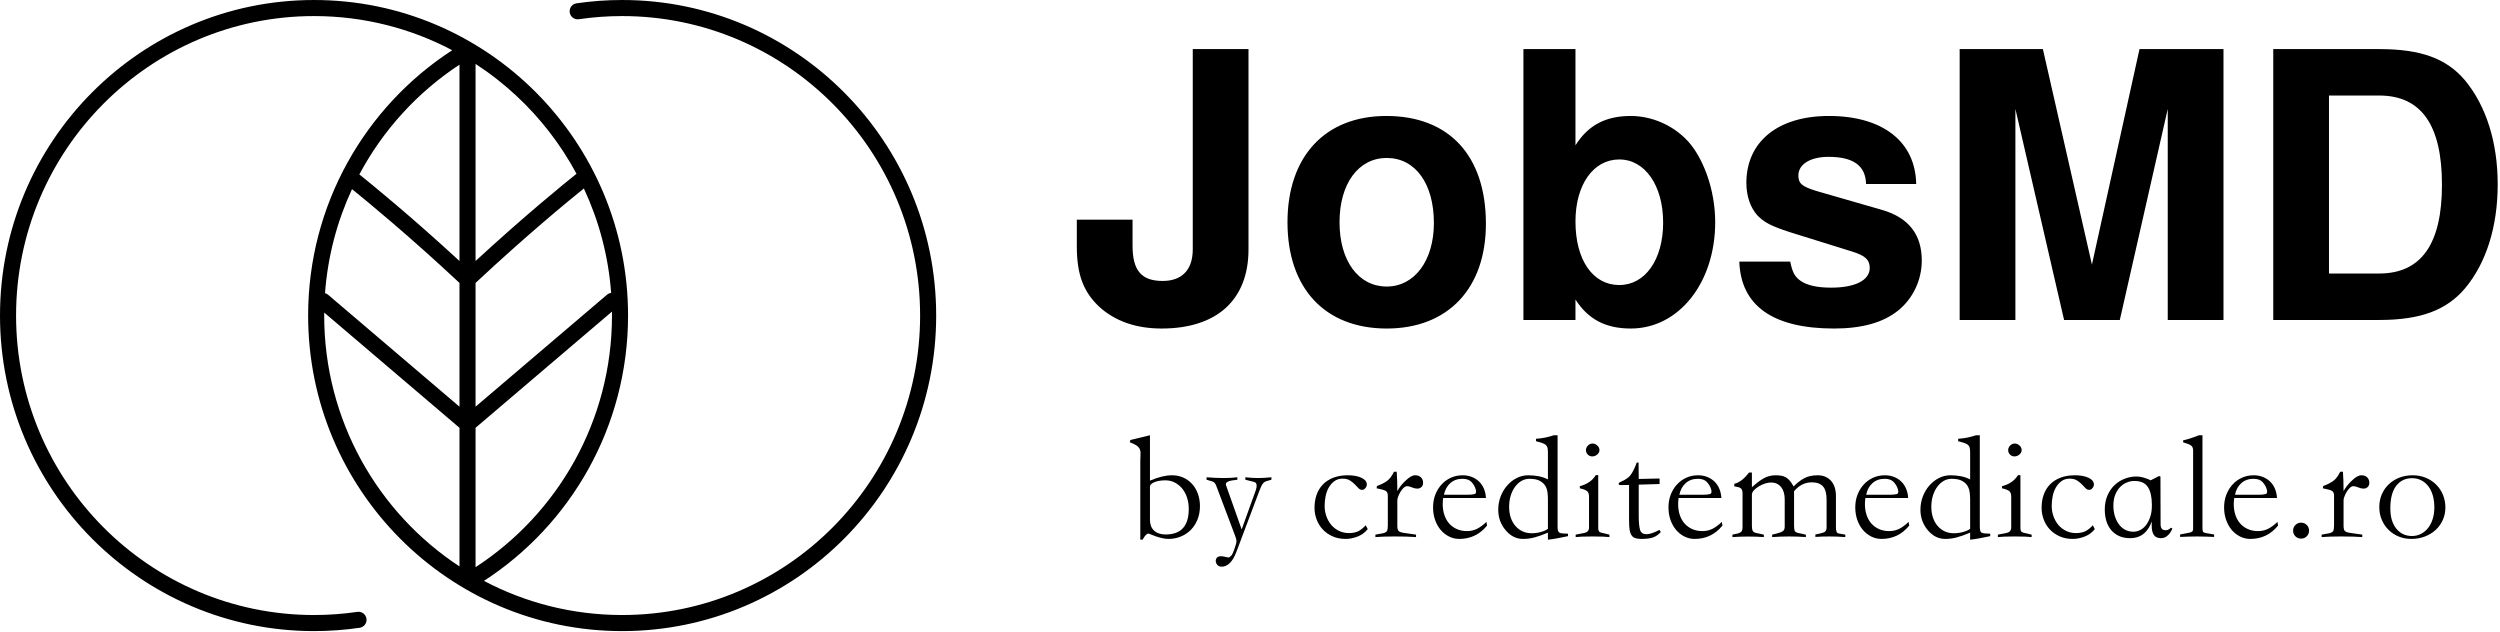
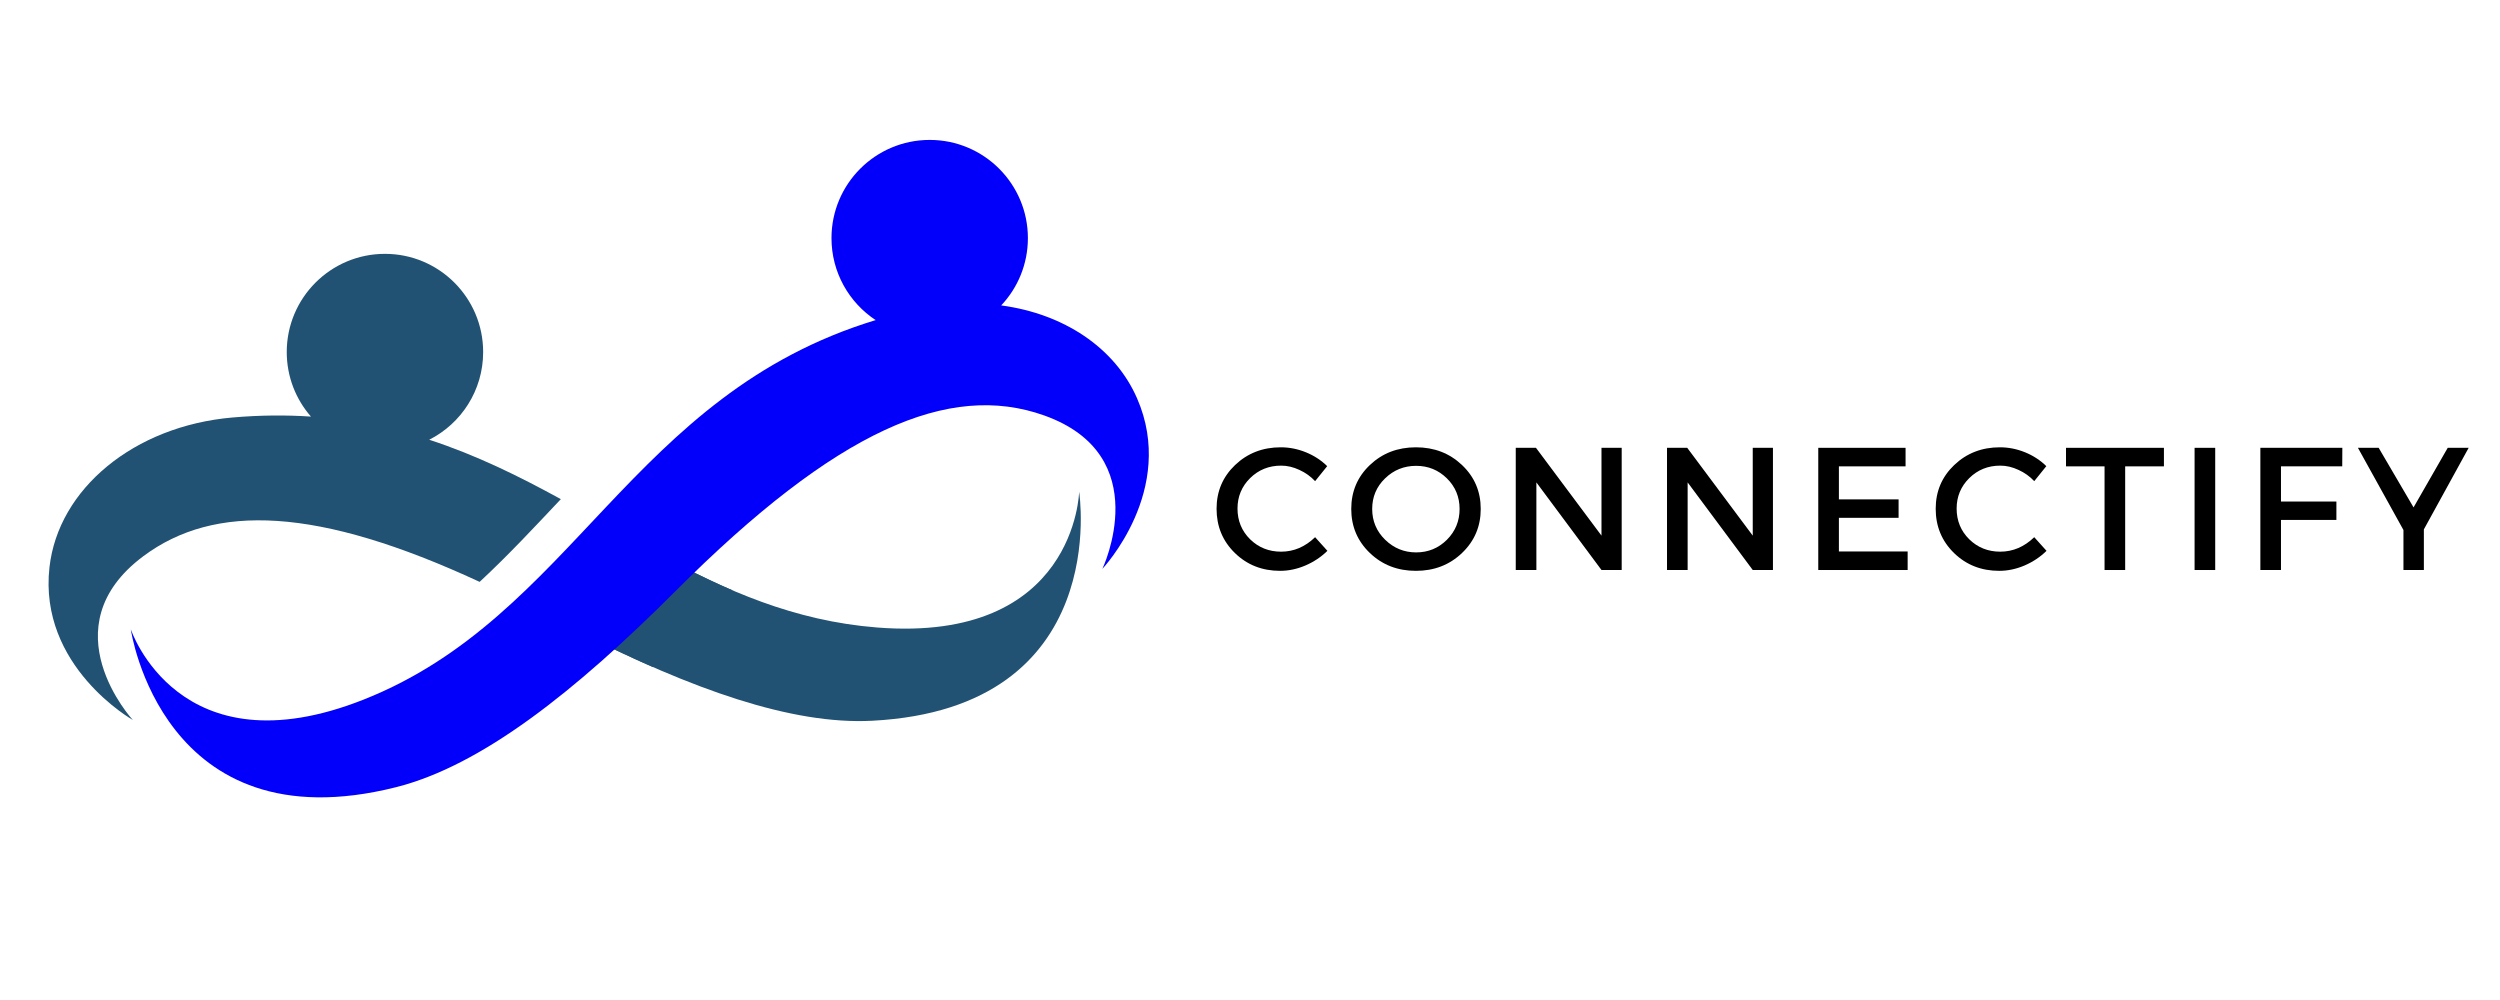
- <svg xmlns="http://www.w3.org/2000/svg" width="100%" height="100%" viewBox="0 0 2399 606" version="1.1" xml:space="preserve" style="fill-rule:evenodd;clip-rule:evenodd;stroke-linejoin:round;stroke-miterlimit:2;">
-   <g transform="matrix(1,0,0,1,-7225.31,-2472.03)">
-     <g transform="matrix(1,0,0,1,-0.845144,0)">
-       <g transform="matrix(1,0,0,1,7090.34,617.803)">
-         <g transform="matrix(1.23377,0,0,1.23377,-482.636,1373.13)">
-           <path d="M853.001,428.996C785.594,472.699 740.928,548.832 740.928,635.367C740.928,770.829 850.378,880.791 985.17,880.791C1119.96,880.791 1229.41,770.829 1229.41,635.367C1229.41,499.906 1119.96,389.944 985.17,389.944C973.11,389.944 961.253,390.825 949.659,392.525C946.246,393.026 943.881,396.203 944.382,399.616C944.882,403.029 948.06,405.393 951.473,404.893C962.475,403.279 973.726,402.444 985.17,402.444C1113.08,402.444 1216.91,506.822 1216.91,635.367C1216.91,763.913 1113.08,868.291 985.17,868.291C946.388,868.291 909.819,858.695 877.685,841.739C945.092,798.036 989.758,721.903 989.758,635.367C989.758,499.906 880.308,389.944 745.515,389.944C610.723,389.944 501.273,499.906 501.273,635.367C501.273,770.829 610.723,880.791 745.515,880.791C757.576,880.791 769.433,879.91 781.027,878.21C784.44,877.709 786.804,874.532 786.304,871.119C785.803,867.706 782.626,865.341 779.213,865.842C768.211,867.455 756.96,868.291 745.515,868.291C617.605,868.291 513.773,763.913 513.773,635.367C513.773,506.822 617.605,402.444 745.515,402.444C784.298,402.444 820.867,412.04 853.001,428.996ZM977.238,632.298L871.149,722.67L871.149,831.079C934.982,789.571 977.258,717.391 977.258,635.367C977.258,634.339 977.251,633.312 977.238,632.298ZM753.44,633.048C753.432,633.827 753.428,634.597 753.428,635.367C753.428,717.007 795.309,788.898 858.649,830.499L858.649,722.67L753.44,633.048ZM955.386,536.527C943.62,545.996 910.729,572.989 871.149,609.994L871.149,706.25L973.346,619.193C973.698,618.895 974.08,618.633 974.489,618.418C975.142,618.074 975.854,617.851 976.586,617.754L976.603,617.752C974.452,588.896 967.061,561.499 955.386,536.527ZM775.057,537.047C763.498,561.933 756.188,589.21 754.069,617.927C754.921,618.163 755.735,618.583 756.452,619.193L858.649,706.25L858.649,609.994C819.767,573.642 787.341,546.952 775.057,537.047ZM858.649,440.237C826.096,461.614 799.209,490.997 780.763,525.597C790.497,533.391 820.896,558.145 858.649,592.939L858.649,440.237ZM871.149,439.655L871.149,592.939C909.743,557.368 940.658,532.288 949.657,525.099L949.606,525.004C946.447,519.131 943.046,513.39 939.4,507.806C932.589,497.375 924.943,487.491 916.56,478.276C907.882,468.737 898.415,459.916 888.284,451.937C882.798,447.616 877.117,443.547 871.268,439.733L871.149,439.655Z" />
-         </g>
-         <g transform="matrix(1.8433,0,0,1.8433,-330.357,1708.88)">
-           <g>
-             <path d="M841.097,309.111L841.336,307.913L851.556,305.438L851.556,329.07C855.92,327.207 859.726,326.276 862.972,326.276C865.208,326.276 867.217,326.688 869,327.513C870.783,328.338 872.313,329.469 873.591,330.906C874.868,332.344 875.853,334.047 876.545,336.016C877.237,337.985 877.583,340.088 877.583,342.323C877.583,344.878 877.157,347.207 876.305,349.309C875.454,351.411 874.296,353.208 872.832,354.698C871.369,356.188 869.626,357.346 867.603,358.171C865.58,358.996 863.425,359.408 861.136,359.408C860.072,359.408 858.941,359.262 857.743,358.969C856.546,358.677 855.454,358.357 854.47,358.011C853.485,357.665 852.647,357.346 851.955,357.053C851.263,356.76 850.864,356.614 850.757,356.614C849.906,356.614 848.894,357.679 847.723,359.808L846.526,359.808L846.526,319.011C846.526,317.627 846.566,316.456 846.646,315.498C846.725,314.54 846.632,313.688 846.366,312.943C846.1,312.198 845.581,311.533 844.809,310.947C844.038,310.362 842.8,309.749 841.097,309.111ZM851.556,349.509C851.556,351.904 852.274,353.767 853.711,355.097C855.148,356.428 857.144,357.093 859.699,357.093C867.736,357.093 871.755,352.675 871.755,343.84C871.755,341.711 871.462,339.742 870.876,337.932C870.291,336.122 869.453,334.552 868.361,333.222C867.27,331.891 865.98,330.84 864.489,330.068C862.999,329.296 861.376,328.91 859.619,328.91C857.331,328.91 855.414,329.23 853.871,329.869C852.327,330.507 851.556,331.252 851.556,332.104L851.556,349.509Z" style="fill-rule:nonzero;" />
-             <path d="M896.504,366.274C895.546,368.829 894.415,370.732 893.111,371.983C891.807,373.234 890.41,373.859 888.92,373.859C887.908,373.859 887.137,373.54 886.604,372.901C886.072,372.262 885.806,371.57 885.806,370.825C885.806,370.187 886.019,369.628 886.445,369.149C886.87,368.67 887.536,368.43 888.441,368.43C889.079,368.43 889.638,368.483 890.117,368.59C890.596,368.696 891.049,368.803 891.474,368.909C891.9,369.016 892.233,369.069 892.472,369.069C892.712,369.069 892.965,368.936 893.231,368.67C893.391,368.51 893.537,368.39 893.67,368.31C893.803,368.23 893.949,368.071 894.109,367.831C894.269,367.592 894.468,367.233 894.708,366.753C894.947,366.274 895.227,365.556 895.546,364.598C896.238,362.629 896.584,361.325 896.584,360.686C896.584,359.834 896.318,358.77 895.786,357.492L886.045,331.705C885.62,330.481 884.928,329.735 883.97,329.469L881.016,328.591L881.016,327.314C884.369,327.58 887.323,327.713 889.878,327.713C892.432,327.713 894.828,327.58 897.063,327.314L897.063,328.591C896.478,328.698 895.799,328.791 895.027,328.871C894.255,328.95 893.55,329.083 892.912,329.27C892.273,329.456 891.767,329.735 891.395,330.108C891.022,330.481 890.969,331.013 891.235,331.705L899.299,354.459L906.723,333.86C906.99,333.115 907.109,332.304 907.083,331.425C907.056,330.547 906.59,329.975 905.686,329.709L901.215,328.591L901.215,327.314C903.61,327.58 905.805,327.713 907.801,327.713C909.797,327.713 912.126,327.58 914.787,327.314L914.787,328.591L912.232,329.31C911.487,329.523 910.848,329.962 910.316,330.627C909.784,331.292 909.145,332.636 908.4,334.659L896.504,366.274Z" style="fill-rule:nonzero;" />
-             <path d="M964.925,354.299C963.541,356.055 961.785,357.346 959.656,358.171C957.527,358.996 955.451,359.408 953.428,359.408C950.927,359.408 948.678,358.969 946.682,358.091C944.686,357.213 942.983,356.029 941.573,354.538C940.162,353.048 939.084,351.318 938.339,349.349C937.594,347.38 937.221,345.33 937.221,343.201C937.221,340.7 937.594,338.411 938.339,336.335C939.084,334.26 940.189,332.477 941.652,330.986C943.116,329.496 944.926,328.338 947.081,327.513C949.237,326.688 951.725,326.276 954.546,326.276C957.473,326.276 959.855,326.715 961.692,327.593C963.528,328.471 964.446,329.602 964.446,330.986C964.446,331.731 964.206,332.383 963.727,332.942C963.248,333.501 962.716,333.807 962.131,333.86C961.386,333.914 960.72,333.634 960.135,333.022C959.549,332.41 958.897,331.731 958.179,330.986C957.46,330.241 956.609,329.563 955.624,328.95C954.639,328.338 953.375,328.032 951.832,328.032C950.182,328.032 948.771,328.458 947.6,329.31C946.429,330.161 945.458,331.252 944.686,332.583C943.914,333.914 943.356,335.417 943.01,337.094C942.664,338.77 942.491,340.487 942.491,342.243C942.491,344.106 942.797,345.903 943.409,347.632C944.021,349.362 944.886,350.879 946.003,352.183C947.121,353.487 948.465,354.512 950.035,355.257C951.605,356.002 953.349,356.375 955.265,356.375C957.394,356.321 959.07,355.949 960.294,355.257C961.519,354.565 962.716,353.58 963.887,352.303L964.925,354.299Z" style="fill-rule:nonzero;" />
-             <path d="M968.917,358.45L968.917,357.173L972.909,356.454C973.973,356.188 974.652,355.789 974.945,355.257C975.237,354.725 975.384,353.767 975.384,352.383L975.384,337.054C975.384,335.989 975.158,335.218 974.705,334.739C974.253,334.26 973.255,333.86 971.711,333.541L969.556,333.062L969.715,331.864C971.791,331.119 973.521,330.254 974.905,329.27C976.289,328.285 977.513,326.675 978.577,324.44L980.014,324.44C980.121,325.877 980.201,327.433 980.254,329.11C980.307,330.787 980.334,332.583 980.334,334.499C981.398,332.53 982.862,330.694 984.725,328.99C986.588,327.181 988.211,326.276 989.595,326.276C990.925,326.276 991.95,326.648 992.669,327.394C993.387,328.139 993.746,329.044 993.746,330.108C993.746,331.119 993.454,331.891 992.868,332.423C992.283,332.956 991.564,333.222 990.713,333.222C989.861,333.222 988.943,333.009 987.958,332.583C986.973,332.157 986.135,331.944 985.443,331.944C984.858,331.944 984.259,332.224 983.647,332.783C983.035,333.341 982.489,334.02 982.01,334.818C981.531,335.617 981.132,336.429 980.813,337.254C980.493,338.079 980.334,338.757 980.334,339.289L980.334,352.542C980.334,353.926 980.56,354.844 981.012,355.297C981.465,355.749 982.436,356.082 983.926,356.295L990.074,357.173L990.074,358.45C988.637,358.344 987.04,358.264 985.284,358.211C983.527,358.158 981.638,358.131 979.615,358.131L978.577,358.131C976.714,358.131 974.985,358.158 973.388,358.211C971.791,358.264 970.301,358.344 968.917,358.45Z" style="fill-rule:nonzero;" />
-             <path d="M1026.48,338.092L1004.21,338.092C1004.05,339.156 1003.97,340.221 1003.97,341.285C1003.97,343.361 1004.26,345.264 1004.84,346.994C1005.43,348.724 1006.27,350.201 1007.36,351.425C1008.45,352.649 1009.78,353.607 1011.35,354.299C1012.92,354.991 1014.66,355.337 1016.58,355.337C1018.44,355.337 1020.15,354.964 1021.69,354.219C1023.23,353.474 1024.91,352.25 1026.72,350.546L1027.04,352.463C1023.26,357.093 1018.44,359.408 1012.59,359.408C1010.67,359.408 1008.88,358.983 1007.2,358.131C1005.52,357.279 1004.07,356.122 1002.85,354.658C1001.62,353.194 1000.67,351.465 999.974,349.469C999.282,347.473 998.936,345.304 998.936,342.962C998.936,340.62 999.322,338.438 1000.09,336.415C1000.87,334.393 1001.94,332.623 1003.33,331.106C1004.71,329.589 1006.33,328.405 1008.2,327.553C1010.06,326.702 1012.11,326.276 1014.34,326.276C1016.05,326.276 1017.62,326.555 1019.06,327.114C1020.49,327.673 1021.76,328.471 1022.85,329.509C1023.94,330.547 1024.79,331.798 1025.4,333.262C1026.01,334.725 1026.37,336.335 1026.48,338.092ZM1004.6,336.415L1016.74,336.415C1018.44,336.415 1019.71,336.295 1020.53,336.056C1021.36,335.816 1021.56,334.978 1021.13,333.541C1020.71,332.157 1019.97,330.906 1018.94,329.789C1017.9,328.671 1016.34,328.112 1014.26,328.112C1011.71,328.112 1009.59,328.857 1007.92,330.348C1006.24,331.838 1005.14,333.86 1004.6,336.415Z" style="fill-rule:nonzero;" />
-             <path d="M1058.73,314.62C1058.73,313.555 1058.67,312.703 1058.54,312.065C1058.4,311.426 1058.11,310.907 1057.66,310.508C1057.2,310.109 1056.57,309.763 1055.74,309.47C1054.91,309.177 1053.84,308.871 1052.51,308.552L1052.51,307.275C1054.21,307.168 1055.83,306.955 1057.38,306.636C1058.92,306.316 1060.38,305.917 1061.77,305.438L1063.76,305.438L1063.76,352.702C1063.76,353.66 1063.82,354.405 1063.92,354.938C1064.03,355.47 1064.27,355.856 1064.64,356.095C1065.02,356.335 1065.56,356.481 1066.28,356.534C1067,356.588 1067.97,356.641 1069.19,356.694L1069.19,357.971C1067.17,358.397 1065.29,358.77 1063.56,359.089C1061.83,359.408 1060.22,359.648 1058.73,359.808L1058.73,356.135C1057.35,356.721 1056.1,357.213 1054.98,357.612C1053.86,358.011 1052.8,358.344 1051.79,358.61C1050.78,358.876 1049.79,359.076 1048.83,359.209C1047.88,359.342 1046.84,359.408 1045.72,359.408C1042.26,359.408 1039.25,357.892 1036.7,354.858C1034.14,351.824 1032.87,348.284 1032.87,344.239C1032.87,341.791 1033.28,339.489 1034.1,337.333C1034.93,335.178 1036.06,333.275 1037.5,331.625C1038.93,329.975 1040.6,328.671 1042.49,327.713C1044.38,326.755 1046.36,326.276 1048.43,326.276C1052.59,326.276 1056.02,326.994 1058.73,328.431L1058.73,314.62ZM1058.73,354.139L1058.73,339.05C1058.73,337.932 1058.67,336.721 1058.54,335.417C1058.4,334.113 1058.03,332.929 1057.42,331.864C1056.81,330.8 1055.85,329.908 1054.54,329.19C1053.24,328.471 1051.42,328.112 1049.07,328.112C1047.58,328.112 1046.2,328.485 1044.92,329.23C1043.64,329.975 1042.53,331.013 1041.57,332.344C1040.61,333.674 1039.87,335.218 1039.33,336.974C1038.8,338.731 1038.54,340.647 1038.54,342.722C1038.54,344.798 1038.83,346.688 1039.41,348.391C1040,350.094 1040.82,351.544 1041.89,352.742C1042.95,353.94 1044.19,354.858 1045.6,355.496C1047.01,356.135 1048.57,356.454 1050.27,356.454C1051.92,356.454 1053.55,356.228 1055.14,355.776C1056.74,355.323 1057.94,354.778 1058.73,354.139Z" style="fill-rule:nonzero;" />
-             <path d="M1090.75,358.45C1089.9,358.344 1088.75,358.264 1087.32,358.211C1085.88,358.158 1084.1,358.131 1081.97,358.131C1079.84,358.131 1078.06,358.158 1076.62,358.211C1075.18,358.264 1074.04,358.344 1073.18,358.45L1073.18,357.173L1077.66,356.295C1079.31,355.975 1080.13,355.017 1080.13,353.421L1080.13,337.373C1080.13,336.096 1079.81,335.164 1079.17,334.579C1078.53,333.993 1077.26,333.488 1075.34,333.062L1075.34,331.944C1079.12,330.986 1081.89,329.07 1083.64,326.196L1084.92,326.196L1084.92,353.66C1084.92,354.459 1085.04,355.044 1085.28,355.417C1085.52,355.789 1085.99,356.055 1086.68,356.215L1090.75,357.173L1090.75,358.45ZM1081.97,309.749C1082.87,309.749 1083.7,310.095 1084.44,310.787C1085.19,311.479 1085.56,312.278 1085.56,313.182C1085.56,314.034 1085.17,314.793 1084.4,315.458C1083.63,316.123 1082.77,316.456 1081.81,316.456C1080.9,316.456 1080.13,316.136 1079.49,315.498C1078.85,314.859 1078.53,314.087 1078.53,313.182C1078.53,312.278 1078.88,311.479 1079.57,310.787C1080.26,310.095 1081.06,309.749 1081.97,309.749Z" style="fill-rule:nonzero;" />
-             <path d="M1104.96,319.649L1105.92,319.649C1105.92,321.086 1105.93,322.51 1105.96,323.921C1105.99,325.331 1106,326.755 1106,328.192L1116.86,327.952L1116.86,330.827L1106,331.146L1106,347.433C1106,350.626 1106.22,353.035 1106.68,354.658C1107.13,356.281 1108.39,357.04 1110.47,356.933C1112.07,356.827 1114.17,356.082 1116.78,354.698L1117.5,355.816C1116.38,357.093 1115.09,358.011 1113.62,358.57C1112.16,359.129 1110.1,359.408 1107.43,359.408C1106.1,359.408 1105.01,359.262 1104.16,358.969C1103.31,358.677 1102.64,358.144 1102.17,357.373C1101.69,356.601 1101.37,355.576 1101.21,354.299C1101.05,353.021 1100.97,351.371 1100.97,349.349L1100.97,331.306C1100.22,331.306 1099.5,331.319 1098.81,331.346C1098.12,331.372 1097.4,331.385 1096.66,331.385C1095.91,331.385 1095.54,331.186 1095.54,330.787C1095.54,330.387 1095.88,330.028 1096.58,329.709C1098.92,328.698 1100.57,327.606 1101.53,326.436C1102.06,325.797 1102.62,324.919 1103.2,323.801C1103.79,322.683 1104.38,321.299 1104.96,319.649Z" style="fill-rule:nonzero;" />
-             <path d="M1149.03,338.092L1126.76,338.092C1126.6,339.156 1126.52,340.221 1126.52,341.285C1126.52,343.361 1126.81,345.264 1127.39,346.994C1127.98,348.724 1128.82,350.201 1129.91,351.425C1131,352.649 1132.33,353.607 1133.9,354.299C1135.47,354.991 1137.21,355.337 1139.13,355.337C1140.99,355.337 1142.7,354.964 1144.24,354.219C1145.78,353.474 1147.46,352.25 1149.27,350.546L1149.59,352.463C1145.81,357.093 1140.99,359.408 1135.14,359.408C1133.22,359.408 1131.43,358.983 1129.75,358.131C1128.07,357.279 1126.62,356.122 1125.4,354.658C1124.17,353.194 1123.22,351.465 1122.52,349.469C1121.83,347.473 1121.49,345.304 1121.49,342.962C1121.49,340.62 1121.87,338.438 1122.64,336.415C1123.42,334.393 1124.49,332.623 1125.88,331.106C1127.26,329.589 1128.88,328.405 1130.75,327.553C1132.61,326.702 1134.66,326.276 1136.89,326.276C1138.6,326.276 1140.17,326.555 1141.61,327.114C1143.04,327.673 1144.31,328.471 1145.4,329.509C1146.49,330.547 1147.34,331.798 1147.95,333.262C1148.57,334.725 1148.92,336.335 1149.03,338.092ZM1127.15,336.415L1139.29,336.415C1140.99,336.415 1142.26,336.295 1143.08,336.056C1143.91,335.816 1144.11,334.978 1143.68,333.541C1143.26,332.157 1142.52,330.906 1141.49,329.789C1140.45,328.671 1138.89,328.112 1136.82,328.112C1134.26,328.112 1132.14,328.857 1130.47,330.348C1128.79,331.838 1127.69,333.86 1127.15,336.415Z" style="fill-rule:nonzero;" />
-             <path d="M1197.97,357.093L1200.29,356.614C1201.56,356.348 1202.47,356.015 1203,355.616C1203.53,355.217 1203.8,354.432 1203.8,353.261L1203.8,338.97C1203.8,335.83 1203.19,333.541 1201.96,332.104C1200.74,330.667 1198.77,329.948 1196.06,329.948C1192.54,329.948 1189.48,331.492 1186.87,334.579L1186.87,352.622C1186.87,353.74 1186.98,354.578 1187.19,355.137C1187.41,355.696 1187.99,356.082 1188.95,356.295L1193.02,357.173L1193.02,358.45C1190.31,358.237 1187.43,358.131 1184.4,358.131C1181.37,358.131 1178.38,358.237 1175.46,358.45L1175.46,357.173L1177.77,356.614C1179.26,356.242 1180.34,355.829 1181.01,355.377C1181.67,354.924 1182,354.139 1182,353.021L1182,338.81C1182,336.096 1181.37,333.954 1180.09,332.383C1178.81,330.813 1177.05,330.028 1174.82,330.028C1173.91,330.028 1172.89,330.215 1171.74,330.587C1170.6,330.96 1169.52,331.452 1168.51,332.064C1167.5,332.676 1166.65,333.355 1165.96,334.1C1165.26,334.845 1164.92,335.617 1164.92,336.415L1164.92,352.702C1164.92,353.979 1165.09,354.858 1165.44,355.337C1165.78,355.816 1166.33,356.135 1167.07,356.295L1171.14,357.173L1171.14,358.45C1165.82,358.078 1160.37,358.078 1154.78,358.45L1154.78,357.173L1157.09,356.694C1158.27,356.428 1159.05,356.055 1159.45,355.576C1159.85,355.097 1160.05,354.299 1160.05,353.181L1160.05,335.936C1160.05,335.297 1160,334.752 1159.89,334.3C1159.78,333.847 1159.58,333.475 1159.29,333.182C1159,332.889 1158.57,332.663 1158.01,332.503C1157.45,332.344 1156.69,332.184 1155.74,332.024L1155.74,330.747C1158.5,330.002 1161.06,328.032 1163.4,324.839L1164.92,324.839L1164.92,332.503C1167.26,330.374 1169.35,328.804 1171.18,327.793C1173.02,326.781 1175.06,326.276 1177.29,326.276C1178.41,326.276 1179.41,326.356 1180.29,326.515C1181.16,326.675 1181.96,326.968 1182.68,327.394C1183.4,327.819 1184.08,328.418 1184.72,329.19C1185.36,329.962 1186,330.933 1186.63,332.104C1188.44,330.241 1190.29,328.804 1192.18,327.793C1194.07,326.781 1196.4,326.276 1199.17,326.276C1202.04,326.276 1204.35,327.221 1206.07,329.11C1207.8,331 1208.67,333.701 1208.67,337.214L1208.67,353.341C1208.67,355.31 1209.1,356.375 1209.95,356.534L1213.54,357.173L1213.54,358.45C1210.83,358.237 1208.08,358.131 1205.32,358.131C1202.55,358.131 1200.1,358.211 1197.97,358.371L1197.97,357.093Z" style="fill-rule:nonzero;" />
-             <path d="M1246.27,338.092L1224,338.092C1223.84,339.156 1223.76,340.221 1223.76,341.285C1223.76,343.361 1224.05,345.264 1224.64,346.994C1225.22,348.724 1226.06,350.201 1227.15,351.425C1228.24,352.649 1229.57,353.607 1231.14,354.299C1232.71,354.991 1234.46,355.337 1236.37,355.337C1238.24,355.337 1239.94,354.964 1241.48,354.219C1243.03,353.474 1244.7,352.25 1246.51,350.546L1246.83,352.463C1243.05,357.093 1238.24,359.408 1232.38,359.408C1230.46,359.408 1228.67,358.983 1226.99,358.131C1225.32,357.279 1223.87,356.122 1222.64,354.658C1221.42,353.194 1220.46,351.465 1219.77,349.469C1219.08,347.473 1218.73,345.304 1218.73,342.962C1218.73,340.62 1219.11,338.438 1219.89,336.415C1220.66,334.393 1221.74,332.623 1223.12,331.106C1224.5,329.589 1226.13,328.405 1227.99,327.553C1229.85,326.702 1231.9,326.276 1234.14,326.276C1235.84,326.276 1237.41,326.555 1238.85,327.114C1240.29,327.673 1241.55,328.471 1242.64,329.509C1243.73,330.547 1244.58,331.798 1245.19,333.262C1245.81,334.725 1246.17,336.335 1246.27,338.092ZM1224.4,336.415L1236.53,336.415C1238.24,336.415 1239.5,336.295 1240.33,336.056C1241.15,335.816 1241.35,334.978 1240.92,333.541C1240.5,332.157 1239.77,330.906 1238.73,329.789C1237.69,328.671 1236.13,328.112 1234.06,328.112C1231.5,328.112 1229.39,328.857 1227.71,330.348C1226.03,331.838 1224.93,333.86 1224.4,336.415Z" style="fill-rule:nonzero;" />
-             <path d="M1278.53,314.62C1278.53,313.555 1278.46,312.703 1278.33,312.065C1278.19,311.426 1277.9,310.907 1277.45,310.508C1277,310.109 1276.36,309.763 1275.53,309.47C1274.71,309.177 1273.63,308.871 1272.3,308.552L1272.3,307.275C1274,307.168 1275.63,306.955 1277.17,306.636C1278.71,306.316 1280.18,305.917 1281.56,305.438L1283.56,305.438L1283.56,352.702C1283.56,353.66 1283.61,354.405 1283.72,354.938C1283.82,355.47 1284.06,355.856 1284.43,356.095C1284.81,356.335 1285.35,356.481 1286.07,356.534C1286.79,356.588 1287.76,356.641 1288.99,356.694L1288.99,357.971C1286.96,358.397 1285.09,358.77 1283.36,359.089C1281.63,359.408 1280.02,359.648 1278.53,359.808L1278.53,356.135C1277.14,356.721 1275.89,357.213 1274.78,357.612C1273.66,358.011 1272.59,358.344 1271.58,358.61C1270.57,358.876 1269.59,359.076 1268.63,359.209C1267.67,359.342 1266.63,359.408 1265.51,359.408C1262.05,359.408 1259.05,357.892 1256.49,354.858C1253.94,351.824 1252.66,348.284 1252.66,344.239C1252.66,341.791 1253.07,339.489 1253.9,337.333C1254.72,335.178 1255.85,333.275 1257.29,331.625C1258.73,329.975 1260.39,328.671 1262.28,327.713C1264.17,326.755 1266.15,326.276 1268.23,326.276C1272.38,326.276 1275.81,326.994 1278.53,328.431L1278.53,314.62ZM1278.53,354.139L1278.53,339.05C1278.53,337.932 1278.46,336.721 1278.33,335.417C1278.19,334.113 1277.82,332.929 1277.21,331.864C1276.6,330.8 1275.64,329.908 1274.34,329.19C1273.03,328.471 1271.21,328.112 1268.87,328.112C1267.38,328.112 1265.99,328.485 1264.71,329.23C1263.44,329.975 1262.32,331.013 1261.36,332.344C1260.4,333.674 1259.66,335.218 1259.13,336.974C1258.59,338.731 1258.33,340.647 1258.33,342.722C1258.33,344.798 1258.62,346.688 1259.21,348.391C1259.79,350.094 1260.62,351.544 1261.68,352.742C1262.75,353.94 1263.98,354.858 1265.39,355.496C1266.8,356.135 1268.36,356.454 1270.06,356.454C1271.71,356.454 1273.34,356.228 1274.93,355.776C1276.53,355.323 1277.73,354.778 1278.53,354.139Z" style="fill-rule:nonzero;" />
-             <path d="M1310.54,358.45C1309.69,358.344 1308.55,358.264 1307.11,358.211C1305.67,358.158 1303.89,358.131 1301.76,358.131C1299.63,358.131 1297.85,358.158 1296.41,358.211C1294.97,358.264 1293.83,358.344 1292.98,358.45L1292.98,357.173L1297.45,356.295C1299.1,355.975 1299.92,355.017 1299.92,353.421L1299.92,337.373C1299.92,336.096 1299.6,335.164 1298.96,334.579C1298.33,333.993 1297.05,333.488 1295.13,333.062L1295.13,331.944C1298.91,330.986 1301.68,329.07 1303.44,326.196L1304.71,326.196L1304.71,353.66C1304.71,354.459 1304.83,355.044 1305.07,355.417C1305.31,355.789 1305.78,356.055 1306.47,356.215L1310.54,357.173L1310.54,358.45ZM1301.76,309.749C1302.66,309.749 1303.49,310.095 1304.24,310.787C1304.98,311.479 1305.35,312.278 1305.35,313.182C1305.35,314.034 1304.97,314.793 1304.19,315.458C1303.42,316.123 1302.56,316.456 1301.6,316.456C1300.69,316.456 1299.92,316.136 1299.29,315.498C1298.65,314.859 1298.33,314.087 1298.33,313.182C1298.33,312.278 1298.67,311.479 1299.37,310.787C1300.06,310.095 1300.86,309.749 1301.76,309.749Z" style="fill-rule:nonzero;" />
-             <path d="M1343.43,354.299C1342.05,356.055 1340.3,357.346 1338.17,358.171C1336.04,358.996 1333.96,359.408 1331.94,359.408C1329.44,359.408 1327.19,358.969 1325.19,358.091C1323.2,357.213 1321.49,356.029 1320.08,354.538C1318.67,353.048 1317.59,351.318 1316.85,349.349C1316.1,347.38 1315.73,345.33 1315.73,343.201C1315.73,340.7 1316.1,338.411 1316.85,336.335C1317.59,334.26 1318.7,332.477 1320.16,330.986C1321.63,329.496 1323.44,328.338 1325.59,327.513C1327.75,326.688 1330.24,326.276 1333.06,326.276C1335.98,326.276 1338.37,326.715 1340.2,327.593C1342.04,328.471 1342.96,329.602 1342.96,330.986C1342.96,331.731 1342.72,332.383 1342.24,332.942C1341.76,333.501 1341.23,333.807 1340.64,333.86C1339.89,333.914 1339.23,333.634 1338.64,333.022C1338.06,332.41 1337.41,331.731 1336.69,330.986C1335.97,330.241 1335.12,329.563 1334.13,328.95C1333.15,328.338 1331.88,328.032 1330.34,328.032C1328.69,328.032 1327.28,328.458 1326.11,329.31C1324.94,330.161 1323.97,331.252 1323.2,332.583C1322.42,333.914 1321.87,335.417 1321.52,337.094C1321.17,338.77 1321,340.487 1321,342.243C1321,344.106 1321.31,345.903 1321.92,347.632C1322.53,349.362 1323.4,350.879 1324.51,352.183C1325.63,353.487 1326.98,354.512 1328.55,355.257C1330.12,356.002 1331.86,356.375 1333.77,356.375C1335.9,356.321 1337.58,355.949 1338.8,355.257C1340.03,354.565 1341.23,353.58 1342.4,352.303L1343.43,354.299Z" style="fill-rule:nonzero;" />
-             <path d="M1361.72,359.009C1359.54,359.009 1357.62,358.623 1355.97,357.852C1354.32,357.08 1352.95,356.029 1351.86,354.698C1350.77,353.367 1349.95,351.797 1349.42,349.988C1348.89,348.178 1348.62,346.235 1348.62,344.159C1348.62,341.339 1349.1,338.85 1350.06,336.695C1351.02,334.539 1352.27,332.743 1353.81,331.306C1355.36,329.869 1357.11,328.777 1359.08,328.032C1361.05,327.287 1363.05,326.915 1365.07,326.915C1366.03,326.915 1366.96,327.021 1367.87,327.234C1368.77,327.447 1369.57,327.686 1370.26,327.952C1371.06,328.219 1371.8,328.538 1372.5,328.91L1376.89,326.675L1377.61,326.915C1377.61,331.066 1377.62,335.218 1377.64,339.369C1377.67,343.521 1377.68,347.672 1377.68,351.824C1377.68,353.953 1378.59,354.964 1380.4,354.858C1380.83,354.858 1381.18,354.791 1381.48,354.658C1381.77,354.525 1382.05,354.379 1382.32,354.219C1382.58,354.006 1382.82,353.793 1383.03,353.58L1383.83,353.979C1383.46,354.938 1382.98,355.789 1382.4,356.534C1381.92,357.173 1381.3,357.745 1380.56,358.251C1379.81,358.756 1378.91,359.009 1377.85,359.009C1376.14,359.009 1374.92,358.45 1374.17,357.333C1373.43,356.215 1373.06,354.645 1373.06,352.622L1373.06,350.307C1372.68,351.425 1372.19,352.502 1371.58,353.54C1370.96,354.578 1370.21,355.51 1369.3,356.335C1368.4,357.16 1367.32,357.812 1366.07,358.291C1364.82,358.77 1363.37,359.009 1361.72,359.009ZM1373.13,341.445C1373.13,337.613 1372.46,334.619 1371.1,332.463C1369.74,330.308 1367.36,329.23 1363.95,329.23C1362.78,329.23 1361.56,329.469 1360.28,329.948C1359,330.427 1357.83,331.186 1356.77,332.224C1355.7,333.262 1354.83,334.606 1354.13,336.256C1353.44,337.906 1353.1,339.875 1353.1,342.164C1353.1,343.973 1353.34,345.69 1353.81,347.313C1354.29,348.936 1354.97,350.373 1355.85,351.624C1356.73,352.875 1357.82,353.86 1359.12,354.578C1360.43,355.297 1361.9,355.656 1363.55,355.656C1364.88,355.656 1366.13,355.323 1367.31,354.658C1368.48,353.993 1369.49,353.061 1370.34,351.864C1371.19,350.666 1371.87,349.256 1372.38,347.632C1372.88,346.009 1373.13,344.239 1373.13,342.323L1373.13,341.445Z" style="fill-rule:nonzero;" />
-             <path d="M1405.55,358.371C1404.27,358.317 1402.86,358.264 1401.32,358.211C1399.77,358.158 1398.23,358.131 1396.69,358.131C1395.14,358.131 1393.6,358.158 1392.06,358.211C1390.51,358.264 1389.1,358.317 1387.83,358.371L1387.83,357.093L1392.77,356.135C1393.47,355.975 1393.94,355.763 1394.21,355.496C1394.48,355.23 1394.61,354.698 1394.61,353.9L1394.61,313.342C1394.61,312.224 1394.29,311.399 1393.65,310.867C1393.01,310.335 1391.6,309.749 1389.42,309.111L1389.42,308.073C1391.55,307.647 1394.29,306.769 1397.64,305.438L1399.48,305.438L1399.48,353.74C1399.48,354.751 1399.59,355.403 1399.8,355.696C1400.01,355.989 1400.52,356.215 1401.32,356.375L1405.55,357.093L1405.55,358.371Z" style="fill-rule:nonzero;" />
-             <path d="M1438.28,338.092L1416.01,338.092C1415.85,339.156 1415.77,340.221 1415.77,341.285C1415.77,343.361 1416.06,345.264 1416.65,346.994C1417.23,348.724 1418.07,350.201 1419.16,351.425C1420.25,352.649 1421.58,353.607 1423.15,354.299C1424.72,354.991 1426.47,355.337 1428.38,355.337C1430.25,355.337 1431.95,354.964 1433.49,354.219C1435.04,353.474 1436.71,352.25 1438.52,350.546L1438.84,352.463C1435.06,357.093 1430.25,359.408 1424.39,359.408C1422.47,359.408 1420.68,358.983 1419,358.131C1417.32,357.279 1415.87,356.122 1414.65,354.658C1413.43,353.194 1412.47,351.465 1411.78,349.469C1411.08,347.473 1410.74,345.304 1410.74,342.962C1410.74,340.62 1411.12,338.438 1411.9,336.415C1412.67,334.393 1413.75,332.623 1415.13,331.106C1416.51,329.589 1418.14,328.405 1420,327.553C1421.86,326.702 1423.91,326.276 1426.15,326.276C1427.85,326.276 1429.42,326.555 1430.86,327.114C1432.29,327.673 1433.56,328.471 1434.65,329.509C1435.74,330.547 1436.59,331.798 1437.2,333.262C1437.82,334.725 1438.17,336.335 1438.28,338.092ZM1416.41,336.415L1428.54,336.415C1430.25,336.415 1431.51,336.295 1432.33,336.056C1433.16,335.816 1433.36,334.978 1432.93,333.541C1432.51,332.157 1431.78,330.906 1430.74,329.789C1429.7,328.671 1428.14,328.112 1426.07,328.112C1423.51,328.112 1421.4,328.857 1419.72,330.348C1418.04,331.838 1416.94,333.86 1416.41,336.415Z" style="fill-rule:nonzero;" />
-             <path d="M1450.82,359.249C1449.64,359.249 1448.66,358.85 1447.86,358.051C1447.06,357.253 1446.66,356.268 1446.66,355.097C1446.66,353.926 1447.06,352.942 1447.86,352.143C1448.66,351.345 1449.64,350.946 1450.82,350.946C1451.99,350.946 1452.97,351.345 1453.77,352.143C1454.57,352.942 1454.97,353.926 1454.97,355.097C1454.97,356.268 1454.57,357.253 1453.77,358.051C1452.97,358.85 1451.99,359.249 1450.82,359.249Z" style="fill-rule:nonzero;" />
-             <path d="M1461.52,358.45L1461.52,357.173L1465.51,356.454C1466.57,356.188 1467.25,355.789 1467.54,355.257C1467.84,354.725 1467.98,353.767 1467.98,352.383L1467.98,337.054C1467.98,335.989 1467.76,335.218 1467.3,334.739C1466.85,334.26 1465.85,333.86 1464.31,333.541L1462.15,333.062L1462.31,331.864C1464.39,331.119 1466.12,330.254 1467.5,329.27C1468.89,328.285 1470.11,326.675 1471.17,324.44L1472.61,324.44C1472.72,325.877 1472.8,327.433 1472.85,329.11C1472.9,330.787 1472.93,332.583 1472.93,334.499C1474,332.53 1475.46,330.694 1477.32,328.99C1479.18,327.181 1480.81,326.276 1482.19,326.276C1483.52,326.276 1484.55,326.648 1485.27,327.394C1485.99,328.139 1486.34,329.044 1486.34,330.108C1486.34,331.119 1486.05,331.891 1485.47,332.423C1484.88,332.956 1484.16,333.222 1483.31,333.222C1482.46,333.222 1481.54,333.009 1480.56,332.583C1479.57,332.157 1478.73,331.944 1478.04,331.944C1477.45,331.944 1476.86,332.224 1476.25,332.783C1475.63,333.341 1475.09,334.02 1474.61,334.818C1474.13,335.617 1473.73,336.429 1473.41,337.254C1473.09,338.079 1472.93,338.757 1472.93,339.289L1472.93,352.542C1472.93,353.926 1473.16,354.844 1473.61,355.297C1474.06,355.749 1475.03,356.082 1476.52,356.295L1482.67,357.173L1482.67,358.45C1481.23,358.344 1479.64,358.264 1477.88,358.211C1476.12,358.158 1474.24,358.131 1472.21,358.131L1471.17,358.131C1469.31,358.131 1467.58,358.158 1465.99,358.211C1464.39,358.264 1462.9,358.344 1461.52,358.45Z" style="fill-rule:nonzero;" />
-             <path d="M1508.22,359.408C1505.88,359.408 1503.69,358.996 1501.67,358.171C1499.65,357.346 1497.89,356.202 1496.4,354.738C1494.91,353.274 1493.73,351.531 1492.85,349.509C1491.97,347.486 1491.53,345.277 1491.53,342.882C1491.53,340.434 1491.97,338.198 1492.85,336.176C1493.73,334.153 1494.94,332.41 1496.48,330.946C1498.03,329.483 1499.85,328.338 1501.95,327.513C1504.06,326.688 1506.36,326.276 1508.86,326.276C1511.41,326.276 1513.73,326.715 1515.8,327.593C1517.88,328.471 1519.68,329.669 1521.19,331.186C1522.71,332.703 1523.88,334.486 1524.71,336.535C1525.53,338.584 1525.94,340.753 1525.94,343.042C1525.94,345.33 1525.5,347.473 1524.63,349.469C1523.75,351.465 1522.52,353.194 1520.95,354.658C1519.38,356.122 1517.51,357.279 1515.33,358.131C1513.14,358.983 1510.77,359.408 1508.22,359.408ZM1497.28,343.521C1497.28,347.992 1498.32,351.505 1500.39,354.059C1502.47,356.614 1505.19,357.892 1508.54,357.892C1510.19,357.892 1511.73,357.532 1513.17,356.814C1514.61,356.095 1515.84,355.084 1516.88,353.78C1517.92,352.476 1518.73,350.906 1519.32,349.069C1519.9,347.233 1520.19,345.197 1520.19,342.962C1520.19,340.726 1519.93,338.677 1519.4,336.814C1518.87,334.952 1518.09,333.355 1517.08,332.024C1516.07,330.694 1514.85,329.656 1513.41,328.91C1511.97,328.165 1510.38,327.793 1508.62,327.793C1505.11,327.793 1502.34,329.123 1500.32,331.785C1498.29,334.446 1497.28,338.358 1497.28,343.521Z" style="fill-rule:nonzero;" />
-           </g>
-         </g>
+ <svg xmlns="http://www.w3.org/2000/svg" width="500" zoomAndPan="magnify" viewBox="0 0 375 150" height="200" preserveAspectRatio="xMidYMid meet" version="1.0">
+   <defs>
+     <g />
+     <clipPath id="5efda3a321">
+       <path d="M 19.496 20.984 L 172.23 20.984 L 172.23 119.605 L 19.496 119.605 Z M 19.496 20.984 " clip-rule="nonzero" />
+     </clipPath>
+   </defs>
+   <path fill="#225273" d="M 161.871 73.762 C 161.871 73.762 161.375 96.48 131.566 94.125 C 119.105 93.141 108.812 88.539 98.848 83.133 C 97.895 84.055 96.93 85.004 95.953 85.98 C 92.848 89.09 89.785 92.027 86.77 94.762 C 103.699 103.352 118.73 108.742 130.82 108.113 C 167 106.234 161.871 73.762 161.871 73.762 " fill-opacity="1" fill-rule="nonzero" />
+   <path fill="#225273" d="M 72.473 52.809 C 72.473 44.672 65.879 38.078 57.742 38.078 C 49.609 38.078 43.012 44.672 43.012 52.809 C 43.012 56.516 44.383 59.902 46.641 62.488 C 42.918 62.238 39.004 62.266 34.855 62.625 C 20.094 63.914 8.754 73.32 7.422 85.074 C 5.734 99.984 19.922 107.996 19.922 107.996 C 19.922 107.996 7.137 94.137 21.504 83.426 C 32.18 75.469 47.637 76.012 71.945 87.281 C 76.184 83.348 80.129 79.113 84.125 74.871 C 77.902 71.461 71.465 68.273 64.383 65.961 C 69.184 63.535 72.473 58.555 72.473 52.809 " fill-opacity="1" fill-rule="nonzero" />
+   <path fill="#225273" d="M 98.848 83.133 C 97.895 84.055 96.93 85.004 95.953 85.98 C 92.848 89.09 89.785 92.027 86.77 94.762 C 90.586 96.699 94.305 98.469 97.914 100.051 C 100.879 97.352 103.887 94.461 106.941 91.406 C 107.926 90.422 108.895 89.469 109.855 88.539 C 106.086 86.93 102.445 85.082 98.848 83.133 " fill-opacity="1" fill-rule="nonzero" />
+   <g clip-path="url(#5efda3a321)">
+     <path fill="#0200fb" d="M 170.559 59.746 C 167.23 52.117 159.512 47.059 150.18 45.812 C 152.664 43.176 154.184 39.625 154.184 35.719 C 154.184 27.582 147.59 20.988 139.457 20.988 C 131.32 20.988 124.723 27.582 124.723 35.719 C 124.723 40.855 127.355 45.379 131.344 48.016 C 94.559 59.207 86.078 92.434 54.574 104.926 C 26.777 115.953 19.617 94.387 19.617 94.387 C 19.617 94.387 24.273 126.93 59.406 118.078 C 72.211 114.852 86.258 103.75 101.324 88.668 C 125.539 64.426 142.406 57.258 156.613 62.312 C 173.496 68.32 165.355 85.328 165.355 85.328 C 165.355 85.328 176.559 73.5 170.559 59.746 " fill-opacity="1" fill-rule="nonzero" />
+   </g>
+   <g fill="#000000" fill-opacity="1">
+     <g transform="translate(181.5943, 85.50106)">
+       <g>
+         <path d="M 10.516 -18.406 C 11.805 -18.406 13.066 -18.156 14.297 -17.656 C 15.523 -17.156 16.586 -16.461 17.484 -15.578 L 15.672 -13.328 C 15.016 -14.035 14.227 -14.598 13.312 -15.016 C 12.406 -15.441 11.492 -15.656 10.578 -15.656 C 8.742 -15.656 7.191 -15.031 5.922 -13.781 C 4.66 -12.531 4.031 -11.008 4.031 -9.219 C 4.031 -7.395 4.66 -5.859 5.922 -4.609 C 7.191 -3.367 8.742 -2.75 10.578 -2.75 C 12.473 -2.75 14.172 -3.473 15.672 -4.922 L 17.516 -2.875 C 16.566 -1.945 15.461 -1.211 14.203 -0.672 C 12.953 -0.141 11.691 0.125 10.422 0.125 C 7.734 0.125 5.473 -0.766 3.641 -2.547 C 1.805 -4.336 0.891 -6.551 0.891 -9.188 C 0.891 -11.789 1.816 -13.977 3.672 -15.75 C 5.535 -17.52 7.816 -18.406 10.516 -18.406 Z M 10.516 -18.406 " />
      </g>
    </g>
-     <g transform="matrix(1,0,0,1,-0.845144,0)">
-       <g transform="matrix(1.8433,0,0,1.8433,6700.77,2379.18)">
-         <g transform="matrix(193.433,0,0,193.433,1593.25,216.947)">
-                 </g>
-         <text x="840.962px" y="216.947px" style="font-family:'Helvetica-Bold', 'Helvetica';font-weight:700;font-size:193.433px;">JobsMD</text>
+   </g>
+   <g fill="#000000" fill-opacity="1">
+     <g transform="translate(201.7971, 85.50106)">
+       <g>
+         <path d="M 3.688 -15.75 C 5.551 -17.52 7.852 -18.406 10.594 -18.406 C 13.332 -18.406 15.633 -17.52 17.5 -15.75 C 19.375 -13.977 20.312 -11.781 20.312 -9.156 C 20.312 -6.539 19.375 -4.336 17.5 -2.547 C 15.633 -0.766 13.332 0.125 10.594 0.125 C 7.852 0.125 5.551 -0.766 3.688 -2.547 C 1.82 -4.336 0.891 -6.539 0.891 -9.156 C 0.891 -11.781 1.82 -13.977 3.688 -15.75 Z M 10.625 -15.625 C 8.812 -15.625 7.258 -15 5.969 -13.75 C 4.676 -12.5 4.031 -10.969 4.031 -9.156 C 4.031 -7.344 4.68 -5.801 5.984 -4.531 C 7.285 -3.27 8.832 -2.641 10.625 -2.641 C 12.426 -2.641 13.961 -3.27 15.234 -4.531 C 16.504 -5.801 17.141 -7.344 17.141 -9.156 C 17.141 -10.969 16.504 -12.5 15.234 -13.75 C 13.961 -15 12.426 -15.625 10.625 -15.625 Z M 10.625 -15.625 " />
+       </g>
+     </g>
+   </g>
+   <g fill="#000000" fill-opacity="1">
+     <g transform="translate(224.9568, 85.50106)">
+       <g>
+         <path d="M 18.297 0 L 15.266 0 L 5.5 -13.141 L 5.5 0 L 2.406 0 L 2.406 -18.328 L 5.438 -18.328 L 15.266 -5.156 L 15.266 -18.328 L 18.297 -18.328 Z M 18.297 0 " />
+       </g>
+     </g>
+   </g>
+   <g fill="#000000" fill-opacity="1">
+     <g transform="translate(247.6454, 85.50106)">
+       <g>
+         <path d="M 18.297 0 L 15.266 0 L 5.5 -13.141 L 5.5 0 L 2.406 0 L 2.406 -18.328 L 5.438 -18.328 L 15.266 -5.156 L 15.266 -18.328 L 18.297 -18.328 Z M 18.297 0 " />
+       </g>
+     </g>
+   </g>
+   <g fill="#000000" fill-opacity="1">
+     <g transform="translate(270.3341, 85.50106)">
+       <g>
+         <path d="M 15.5 -15.547 L 5.5 -15.547 L 5.5 -10.594 L 14.453 -10.594 L 14.453 -7.828 L 5.5 -7.828 L 5.5 -2.781 L 15.812 -2.781 L 15.812 0 L 2.406 0 L 2.406 -18.328 L 15.5 -18.328 Z M 15.5 -15.547 " />
+       </g>
+     </g>
+   </g>
+   <g fill="#000000" fill-opacity="1">
+     <g transform="translate(289.4639, 85.50106)">
+       <g>
+         <path d="M 10.516 -18.406 C 11.805 -18.406 13.066 -18.156 14.297 -17.656 C 15.523 -17.156 16.586 -16.461 17.484 -15.578 L 15.672 -13.328 C 15.016 -14.035 14.227 -14.598 13.312 -15.016 C 12.406 -15.441 11.492 -15.656 10.578 -15.656 C 8.742 -15.656 7.191 -15.031 5.922 -13.781 C 4.66 -12.531 4.031 -11.008 4.031 -9.219 C 4.031 -7.395 4.66 -5.859 5.922 -4.609 C 7.191 -3.367 8.742 -2.75 10.578 -2.75 C 12.473 -2.75 14.172 -3.473 15.672 -4.922 L 17.516 -2.875 C 16.566 -1.945 15.461 -1.211 14.203 -0.672 C 12.953 -0.141 11.691 0.125 10.422 0.125 C 7.734 0.125 5.473 -0.766 3.641 -2.547 C 1.805 -4.336 0.891 -6.551 0.891 -9.188 C 0.891 -11.789 1.816 -13.977 3.672 -15.75 C 5.535 -17.52 7.816 -18.406 10.516 -18.406 Z M 10.516 -18.406 " />
+       </g>
+     </g>
+   </g>
+   <g fill="#000000" fill-opacity="1">
+     <g transform="translate(309.6666, 85.50106)">
+       <g>
+         <path d="M 14.922 -15.547 L 9.109 -15.547 L 9.109 0 L 6.016 0 L 6.016 -15.547 L 0.234 -15.547 L 0.234 -18.328 L 14.922 -18.328 Z M 14.922 -15.547 " />
+       </g>
+     </g>
+   </g>
+   <g fill="#000000" fill-opacity="1">
+     <g transform="translate(326.7815, 85.50106)">
+       <g>
+         <path d="M 5.5 0 L 2.406 0 L 2.406 -18.328 L 5.5 -18.328 Z M 5.5 0 " />
+       </g>
+     </g>
+   </g>
+   <g fill="#000000" fill-opacity="1">
+     <g transform="translate(336.6479, 85.50106)">
+       <g>
+         <path d="M 14.688 -15.547 L 5.5 -15.547 L 5.5 -10.266 L 13.812 -10.266 L 13.812 -7.516 L 5.5 -7.516 L 5.5 0 L 2.406 0 L 2.406 -18.328 L 14.703 -18.328 Z M 14.688 -15.547 " />
+       </g>
+     </g>
+   </g>
+   <g fill="#000000" fill-opacity="1">
+     <g transform="translate(353.6581, 85.50106)">
+       <g>
+         <path d="M 9.922 -6.094 L 9.922 0 L 6.859 0 L 6.859 -6 L 0.031 -18.328 L 3.141 -18.328 L 8.375 -9.391 L 13.5 -18.328 L 16.641 -18.328 Z M 9.922 -6.094 " />
      </g>
    </g>
  </g>
</svg>
